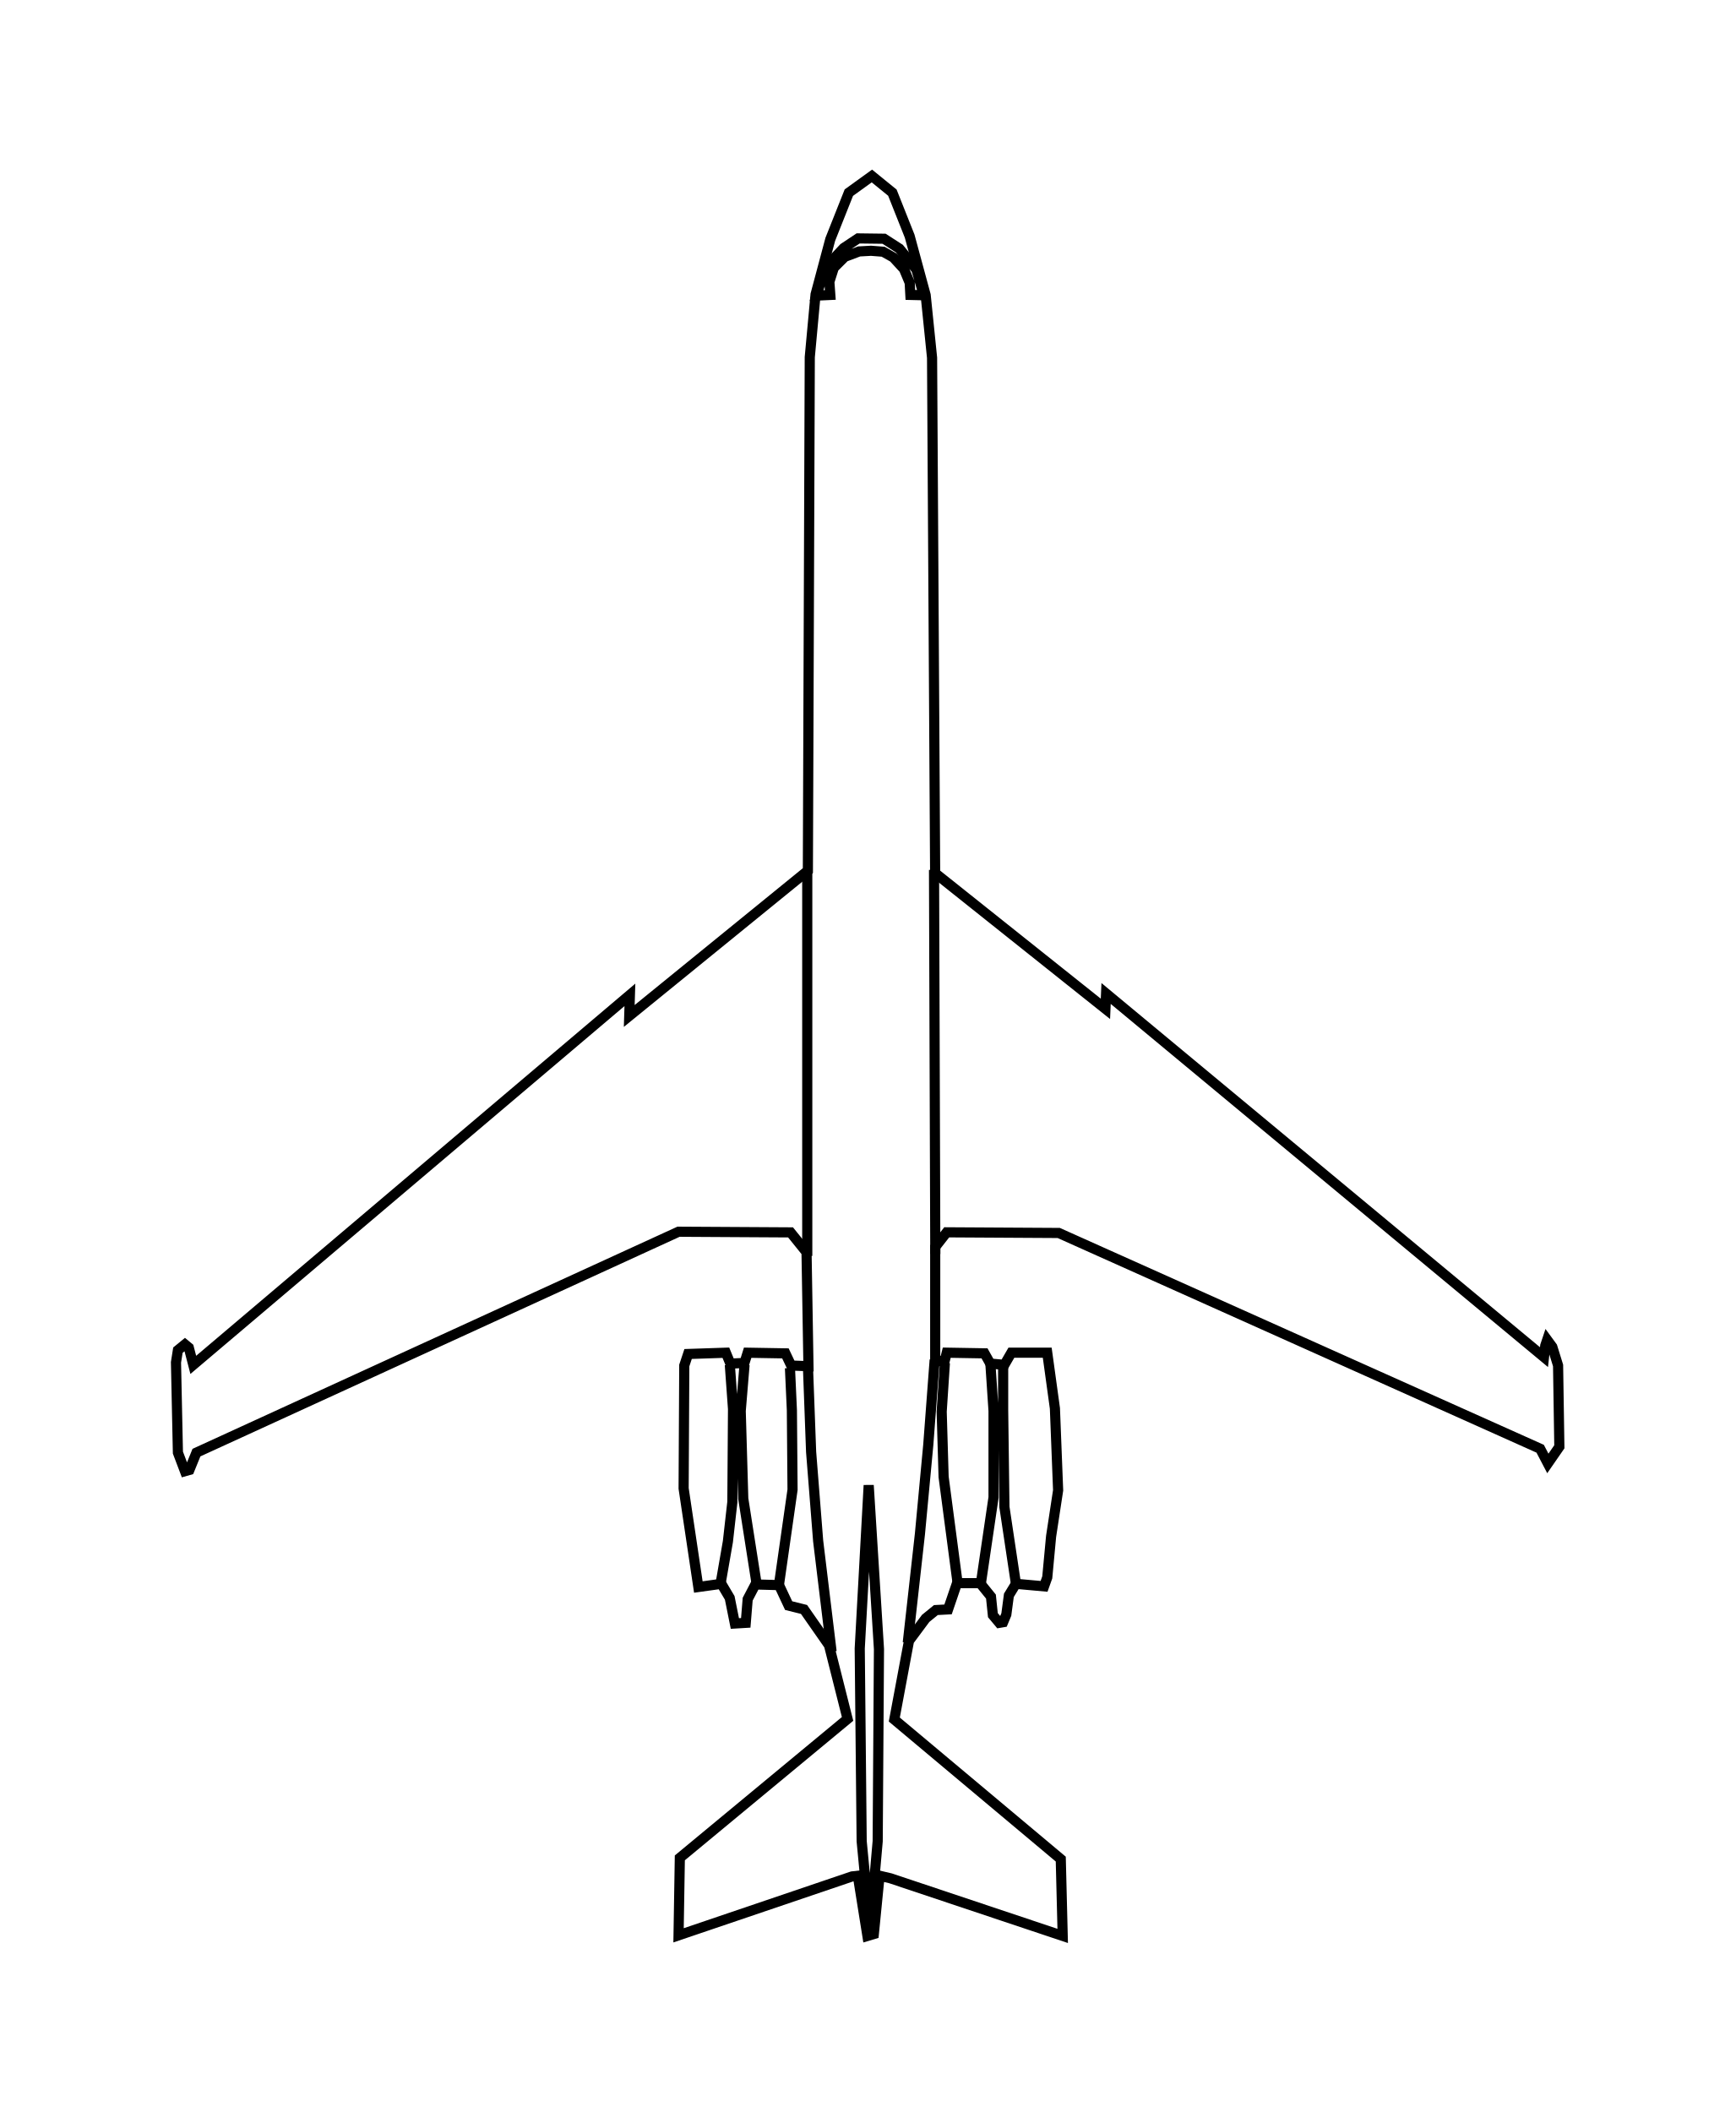
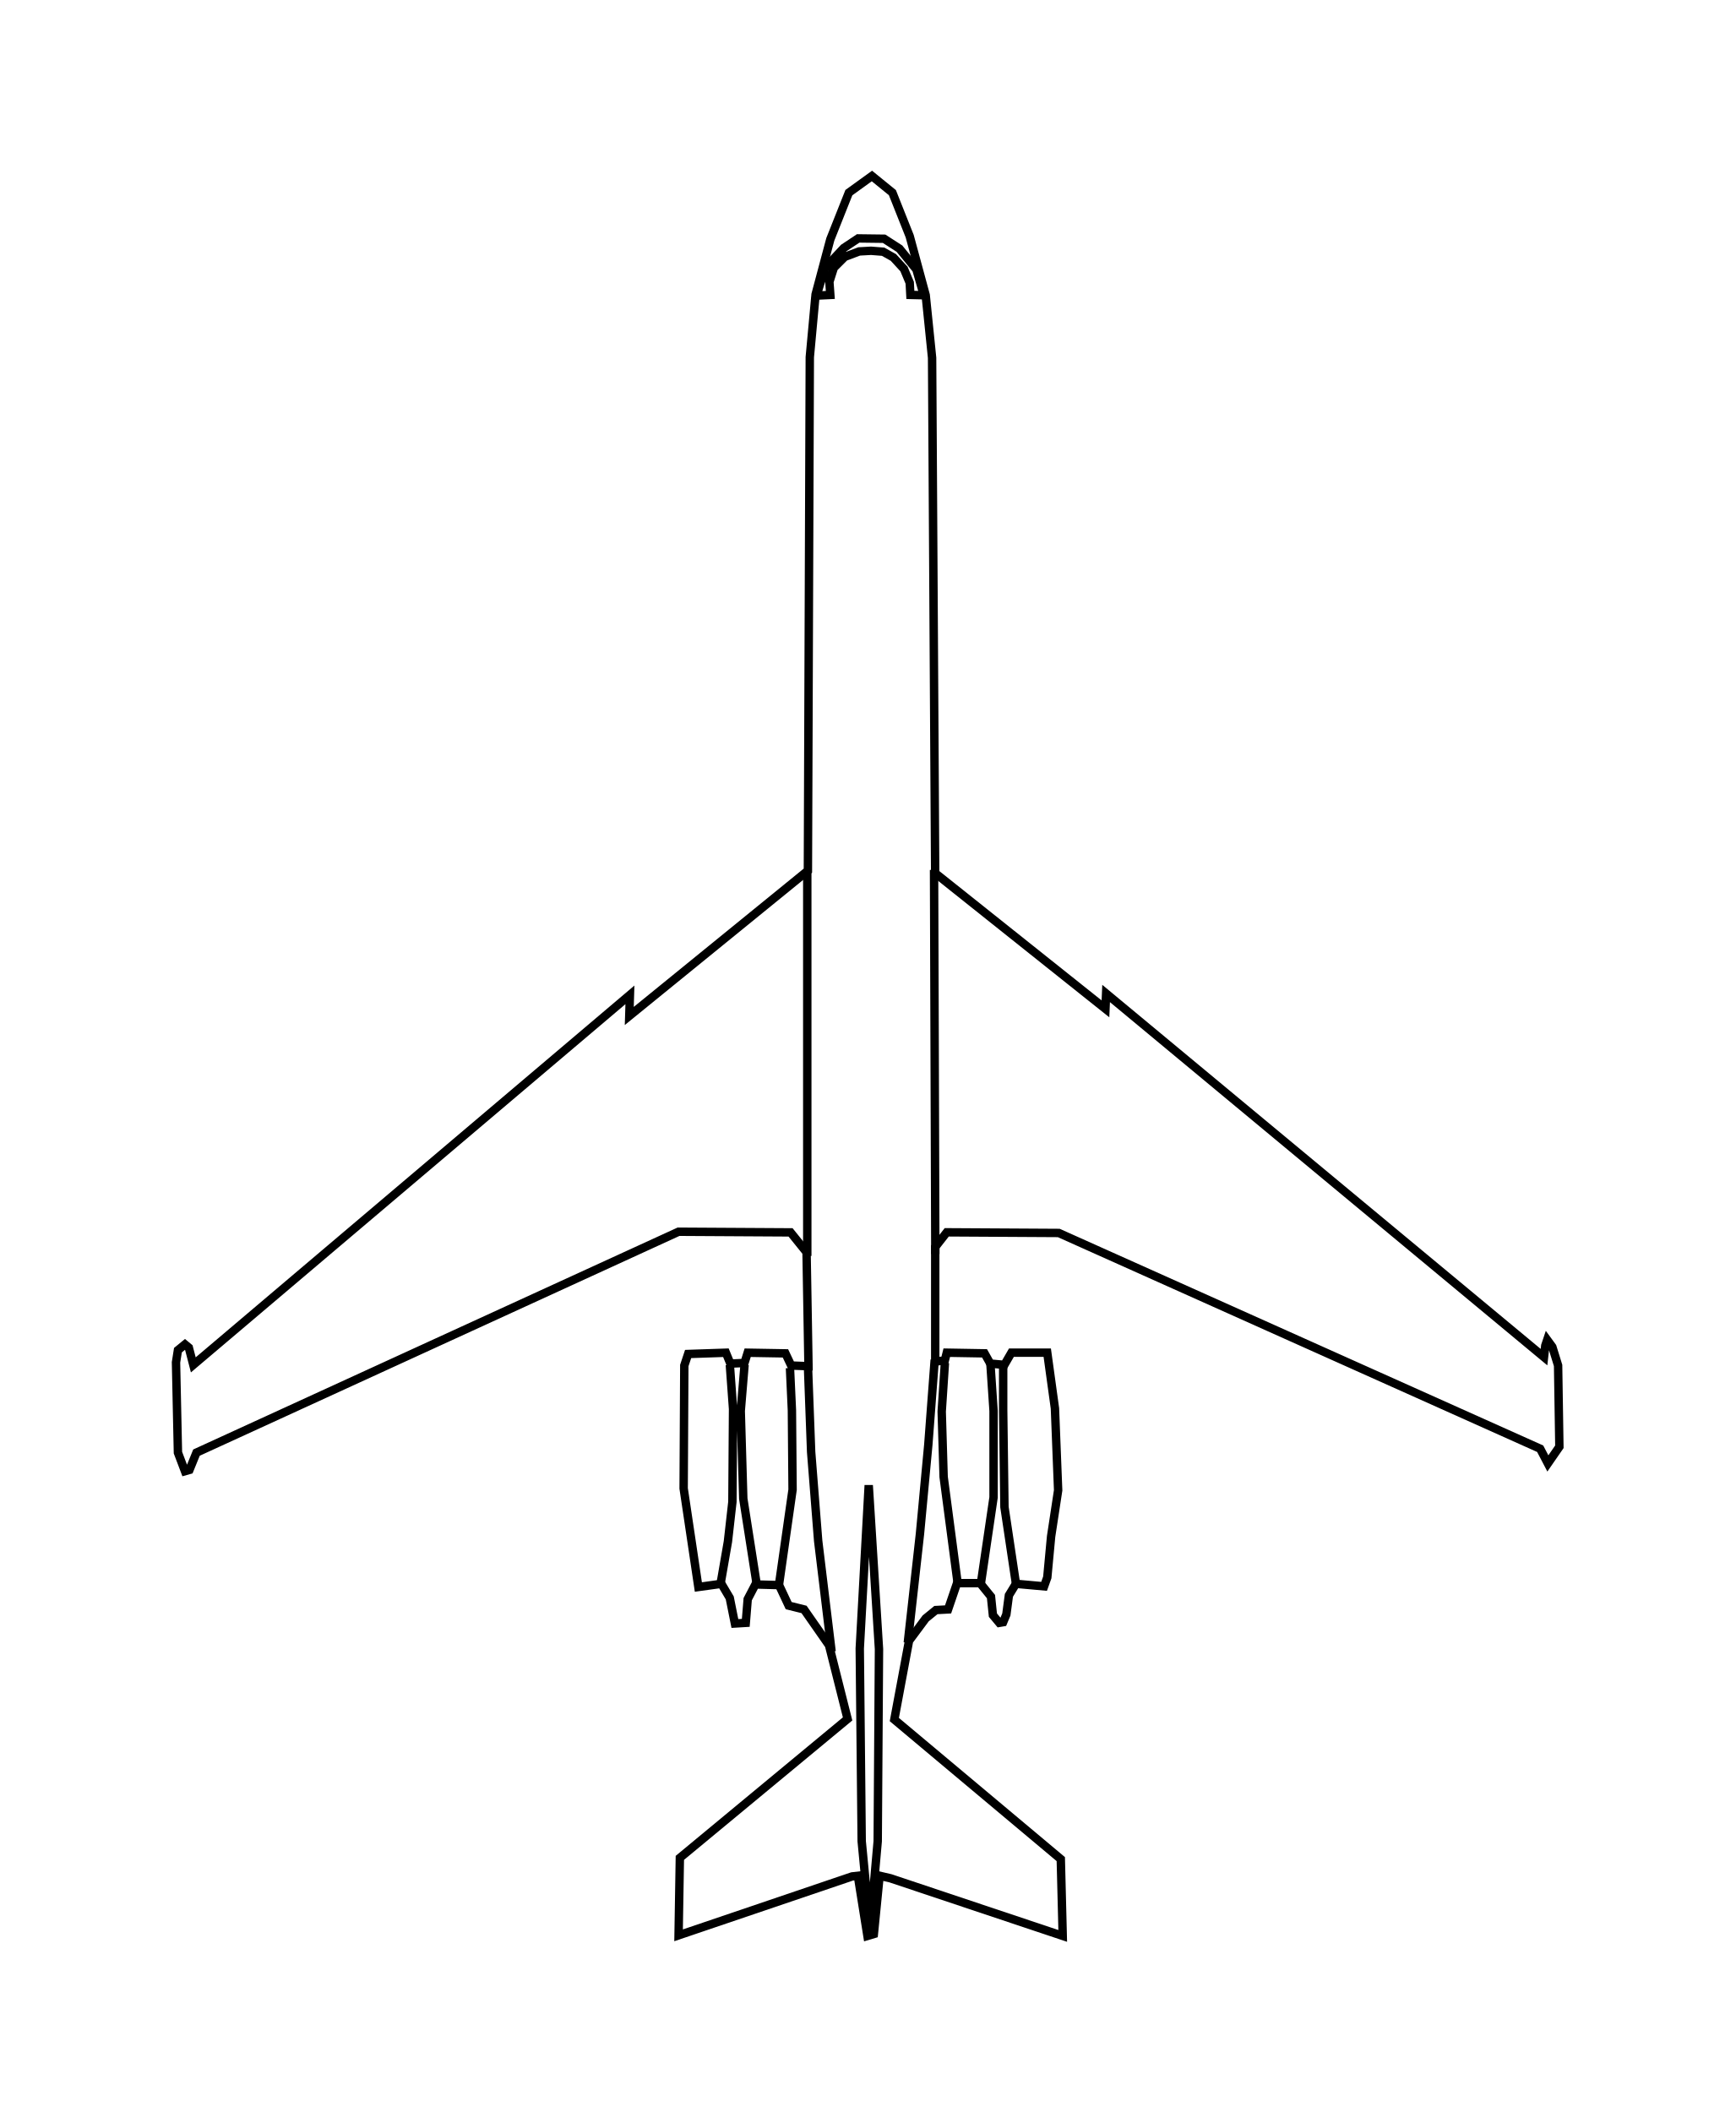
- <svg xmlns="http://www.w3.org/2000/svg" viewBox="-5.271 -4.91 53.075 64.588" version="1.1" id="svg1542">
+ <svg xmlns="http://www.w3.org/2000/svg" width="144.36" height="175.67" viewBox="-5.271 -4.91 53.075 64.588" version="1.1" id="svg1542">
  <defs id="defs1536" />
  <g id="layer4" style="display:inline">
-     <path style="fill:none;stroke:#000000;stroke-width:0.31px;stroke-linecap:butt;stroke-linejoin:miter;stroke-opacity:1" d="M 21.394,0.472 20.689,0.981 20.121,2.41 19.671,4.094 19.494,6.013 19.436,21.715 13.973,26.16 13.993,25.514 0.64,36.83 0.503,36.302 0.385,36.204 l -0.215,0.176 -0.059,0.372 0.059,2.761 0.215,0.568 0.137,-0.039 0.215,-0.529 14.743,-6.755 3.426,0.02 0.489,0.607 0.059,3.485 -0.529,-0.02 -0.176,-0.372 -1.155,-0.02 -0.098,0.313 -0.431,0.02 -0.137,-0.333 -1.155,0.039 -0.117,0.352 -0.02,3.759 0.45,3.015 0.705,-0.098 0.255,0.431 0.157,0.783 0.333,-0.02 0.059,-0.724 0.235,-0.45 0.724,0.02 0.294,0.627 0.47,0.117 0.764,1.096 0.568,2.252 -5.13,4.249 -0.039,2.369 5.306,-1.801 0.176,-0.02 0.294,1.84 0.196,-0.059 0.176,-1.782 0.333,0.078 5.267,1.762 -0.059,-2.349 -5.091,-4.268 0.45,-2.408 0.509,-0.685 0.313,-0.255 0.372,-0.02 0.274,-0.803 h 0.705 l 0.333,0.411 0.059,0.568 0.196,0.235 0.117,-0.02 0.098,-0.235 0.078,-0.587 0.215,-0.352 0.861,0.078 0.098,-0.274 0.117,-1.253 0.215,-1.41 -0.098,-2.506 -0.235,-1.703 h -1.096 l -0.215,0.372 -0.431,-0.039 -0.176,-0.313 -1.155,-0.02 -0.059,0.235 -0.294,0.039 v -3.505 l 0.352,-0.45 3.426,0.02 14.723,6.598 0.235,0.45 0.352,-0.509 -0.039,-2.487 -0.176,-0.568 -0.157,-0.215 -0.059,0.176 -0.039,0.352 -13.392,-11.121 -0.02,0.47 -5.208,-4.151 L 23.234,6.032 23.038,4.114 22.549,2.312 22.02,0.981 Z" id="path2038" />
+     <path style="fill:none;stroke:#000000;stroke-width:0.257px;stroke-linecap:butt;stroke-linejoin:miter;stroke-opacity:1" d="M 21.394,0.472 20.689,0.981 20.121,2.41 19.671,4.094 19.494,6.013 19.436,21.715 13.973,26.16 13.993,25.514 0.64,36.83 0.503,36.302 0.385,36.204 l -0.215,0.176 -0.059,0.372 0.059,2.761 0.215,0.568 0.137,-0.039 0.215,-0.529 14.743,-6.755 3.426,0.02 0.489,0.607 0.059,3.485 -0.529,-0.02 -0.176,-0.372 -1.155,-0.02 -0.098,0.313 -0.431,0.02 -0.137,-0.333 -1.155,0.039 -0.117,0.352 -0.02,3.759 0.45,3.015 0.705,-0.098 0.255,0.431 0.157,0.783 0.333,-0.02 0.059,-0.724 0.235,-0.45 0.724,0.02 0.294,0.627 0.47,0.117 0.764,1.096 0.568,2.252 -5.13,4.249 -0.039,2.369 5.306,-1.801 0.176,-0.02 0.294,1.84 0.196,-0.059 0.176,-1.782 0.333,0.078 5.267,1.762 -0.059,-2.349 -5.091,-4.268 0.45,-2.408 0.509,-0.685 0.313,-0.255 0.372,-0.02 0.274,-0.803 h 0.705 l 0.333,0.411 0.059,0.568 0.196,0.235 0.117,-0.02 0.098,-0.235 0.078,-0.587 0.215,-0.352 0.861,0.078 0.098,-0.274 0.117,-1.253 0.215,-1.41 -0.098,-2.506 -0.235,-1.703 h -1.096 l -0.215,0.372 -0.431,-0.039 -0.176,-0.313 -1.155,-0.02 -0.059,0.235 -0.294,0.039 v -3.505 l 0.352,-0.45 3.426,0.02 14.723,6.598 0.235,0.45 0.352,-0.509 -0.039,-2.487 -0.176,-0.568 -0.157,-0.215 -0.059,0.176 -0.039,0.352 -13.392,-11.121 -0.02,0.47 -5.208,-4.151 L 23.234,6.032 23.038,4.114 22.549,2.312 22.02,0.981 Z" id="path2038" />
  </g>
  <g id="layer5">
-     <path id="path2065" style="fill:none;stroke:#000000;stroke-width:0.31px;stroke-linecap:butt;stroke-linejoin:miter;stroke-opacity:1" d="m 21.296,40.511 -0.274,4.993 0.059,5.893 0.255,2.663 0.235,-2.663 0.039,-5.874 z m 4.112,-3.642 v 1.351 l 0.039,2.956 0.352,2.349 m -0.783,-6.755 0.098,1.468 v 2.643 l -0.392,2.663 m -1.096,-6.774 -0.098,1.488 0.059,1.997 0.431,3.27 m -5.13,-6.598 0.059,1.292 0.02,2.428 -0.411,2.878 m -1.057,-6.696 -0.117,1.41 0.078,2.682 0.411,2.624 m -0.822,-6.716 0.098,1.351 -0.02,2.839 -0.137,1.214 -0.235,1.351 m 6.559,-6.911 -0.196,2.604 -0.255,2.721 -0.372,3.328 m -3.054,-8.478 0.098,2.643 0.215,2.721 0.411,3.387 m 3.133,-23.906 0.039,11.747 m -3.916,-11.747 7e-6,11.806 m 0.284,-29.369 0.421,-0.02 -0.029,-0.401 0.137,-0.431 0.333,-0.333 0.441,-0.166 0.362,-0.02 0.372,0.029 0.313,0.176 0.323,0.352 0.176,0.421 0.02,0.372 0.411,0.01 L 22.754,3.33 22.236,2.694 21.766,2.391 20.973,2.381 20.532,2.675 19.955,3.291 Z" />
+     <path id="path2065" style="fill:none;stroke:#000000;stroke-width:0.257px;stroke-linecap:butt;stroke-linejoin:miter;stroke-opacity:1" d="m 21.296,40.511 -0.274,4.993 0.059,5.893 0.255,2.663 0.235,-2.663 0.039,-5.874 z m 4.112,-3.642 v 1.351 l 0.039,2.956 0.352,2.349 m -0.783,-6.755 0.098,1.468 v 2.643 l -0.392,2.663 m -1.096,-6.774 -0.098,1.488 0.059,1.997 0.431,3.27 m -5.13,-6.598 0.059,1.292 0.02,2.428 -0.411,2.878 m -1.057,-6.696 -0.117,1.41 0.078,2.682 0.411,2.624 m -0.822,-6.716 0.098,1.351 -0.02,2.839 -0.137,1.214 -0.235,1.351 m 6.559,-6.911 -0.196,2.604 -0.255,2.721 -0.372,3.328 m -3.054,-8.478 0.098,2.643 0.215,2.721 0.411,3.387 m 3.133,-23.906 0.039,11.747 m -3.916,-11.747 7e-6,11.806 m 0.284,-29.369 0.421,-0.02 -0.029,-0.401 0.137,-0.431 0.333,-0.333 0.441,-0.166 0.362,-0.02 0.372,0.029 0.313,0.176 0.323,0.352 0.176,0.421 0.02,0.372 0.411,0.01 L 22.754,3.33 22.236,2.694 21.766,2.391 20.973,2.381 20.532,2.675 19.955,3.291 Z" />
  </g>
</svg>
